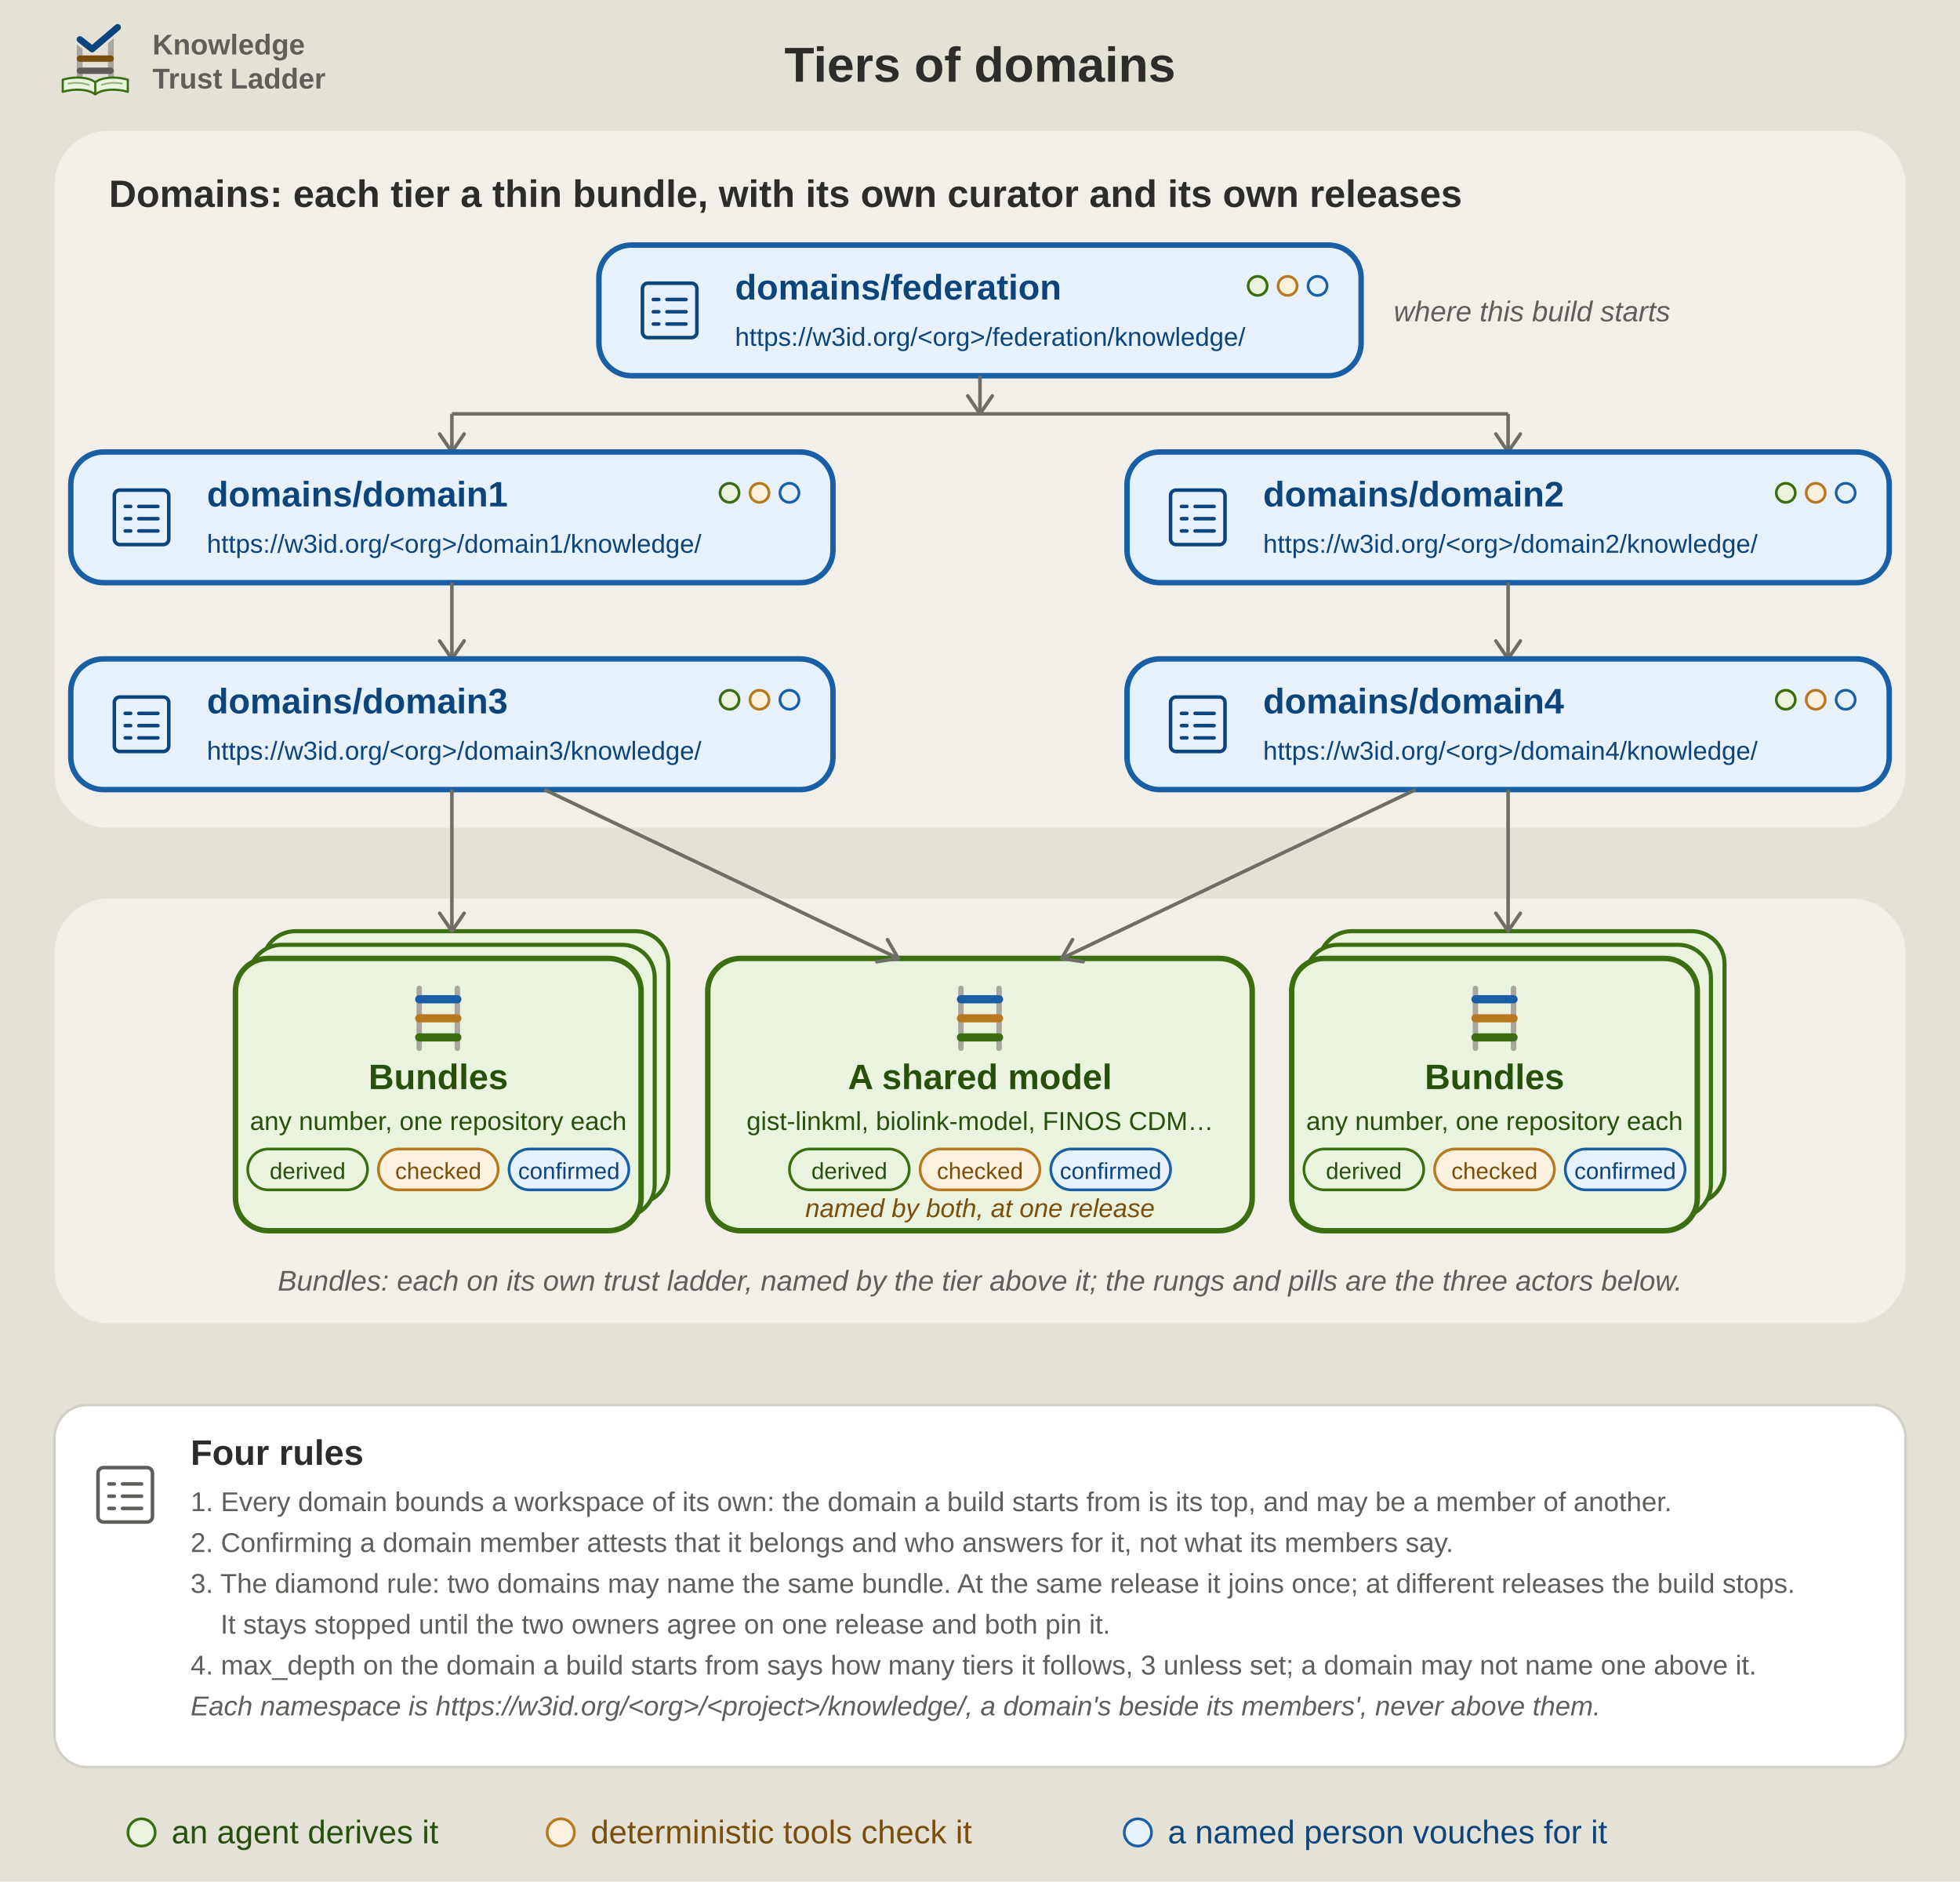
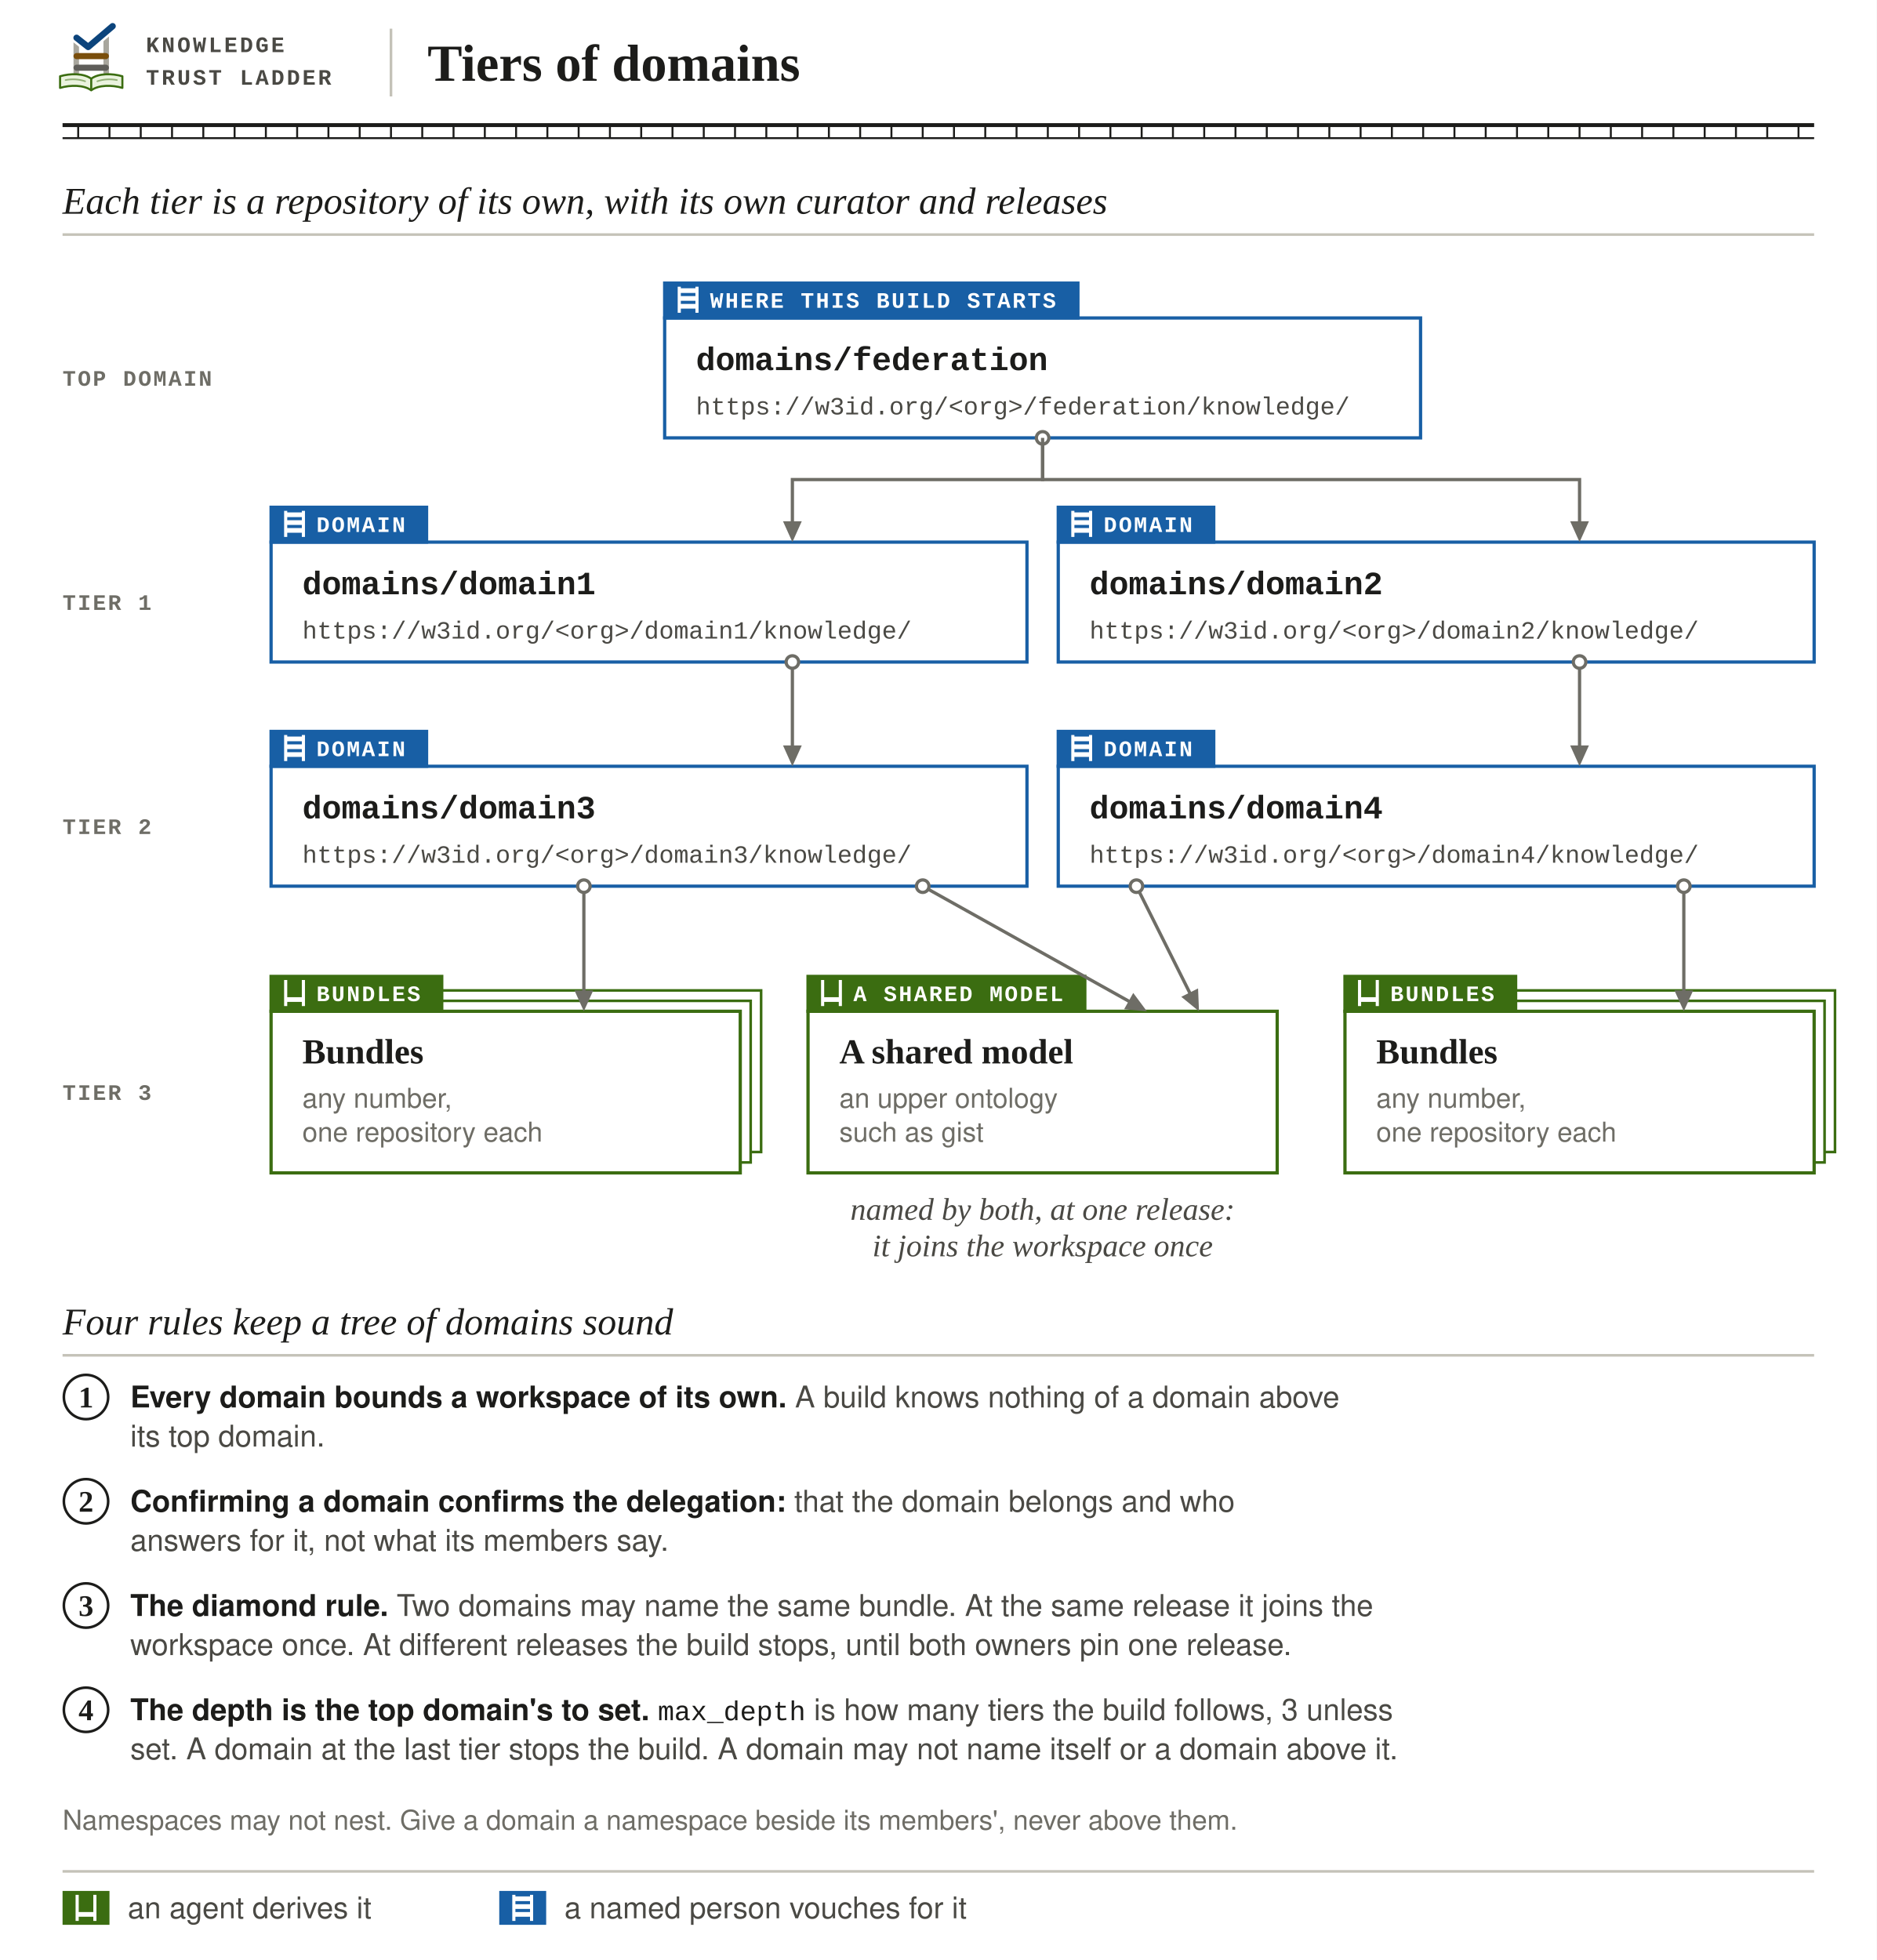
- <svg xmlns="http://www.w3.org/2000/svg" width="720" height="691" viewBox="0 0 720 691" role="img" aria-labelledby="t d">
-   <rect width="720" height="691" fill="#E4E1D7" />
+ <svg xmlns="http://www.w3.org/2000/svg" width="720" height="752" viewBox="0 0 720 752" role="img" aria-labelledby="t d" font-family="'Atkinson Hyperlegible Next', 'Segoe UI', 'Helvetica Neue', Helvetica, Arial, sans-serif">
+   <rect width="720" height="752" fill="#FFFFFF" />
  <g transform="translate(20,7) scale(0.46875)">
    <rect x="17.5" y="12" width="4.5" height="38" rx="2.25" fill="#A8A69D" />
    <rect x="42" y="12" width="4.5" height="38" rx="2.25" fill="#A8A69D" />
    <rect x="17.5" y="38" width="29" height="5" rx="2.5" fill="#5F5E5A" />
    <rect x="17.5" y="28.5" width="29" height="5" rx="2.5" fill="#7A4E0B" />
-     <path d="M20 16 L29.5 23.5 L49.5 6.5" fill="none" stroke="#E4E1D7" stroke-width="9" stroke-linecap="round" stroke-linejoin="round" />
+     <path d="M20 16 L29.5 23.5 L49.5 6.5" fill="none" stroke="#FFFFFF" stroke-width="9" stroke-linecap="round" stroke-linejoin="round" />
    <path d="M20 16 L29.5 23.5 L49.5 6.5" fill="none" stroke="#0C447C" stroke-width="5.2" stroke-linecap="round" stroke-linejoin="round" />
    <path d="M32 49.5 C26 45 15 45 6.5 47.5 v9.5 C15 54.5 26 54.5 32 59 C38 54.5 49 54.5 57.5 57 v-9.5 C49 45 38 45 32 49.5 z" fill="#EAF3DE" stroke="#3B6D11" stroke-width="1.7" stroke-linejoin="round" />
    <line x1="32" y1="49.5" x2="32" y2="59" stroke="#3B6D11" stroke-width="1.7" />
    <path d="M11 50.6 C16 49.6 22 49.8 27 51.6 M37 51.6 C42 49.8 48 49.6 53 50.6" fill="none" stroke="#3B6D11" stroke-opacity=".5" stroke-width="1.3" stroke-linecap="round" />
  </g>
-   <text x="56" y="20" font-family="Arial, sans-serif" font-size="10.5" font-weight="700" fill="#5F5E5A">Knowledge</text>
-   <text x="56" y="32.5" font-family="Arial, sans-serif" font-size="10.5" font-weight="700" fill="#5F5E5A">Trust Ladder</text>
-   <text x="360" y="30" text-anchor="middle" font-family="Arial, sans-serif" font-size="18" font-weight="700" fill="#2C2C2A">Tiers of domains</text>
-   <rect x="20" y="48" width="680" height="256" rx="20" fill="#F1EFE8" />
-   <text x="40" y="76" font-family="Arial, sans-serif" font-size="14" font-weight="700" fill="#2C2C2A">Domains: each tier a thin bundle, with its own curator and its own releases</text>
-   <rect x="220" y="90" width="280" height="48" rx="12" fill="#E6F1FB" stroke="#185FA5" stroke-width="2" />
-   <g transform="translate(246,114)" stroke="#0C447C" stroke-width="1.3" fill="none" stroke-linecap="round" stroke-linejoin="round">
-     <rect x="-10" y="-10" width="20" height="20" rx="2" />
-     <line x1="-6" y1="-4" x2="-4" y2="-4" />
-     <line x1="-1" y1="-4" x2="6" y2="-4" />
-     <line x1="-6" y1="0.5" x2="-4" y2="0.5" />
-     <line x1="-1" y1="0.5" x2="6" y2="0.5" />
-     <line x1="-6" y1="5" x2="-4" y2="5" />
-     <line x1="-1" y1="5" x2="6" y2="5" />
-   </g>
-   <text x="270" y="110" font-family="Arial, sans-serif" font-size="13" font-weight="700" fill="#0C447C">domains/federation</text>
-   <text x="270" y="127" font-family="Arial, sans-serif" font-size="9.5" fill="#0C447C">https://w3id.org/&lt;org&gt;/federation/knowledge/</text>
-   <circle cx="462" cy="105" r="3.5" fill="#EAF3DE" stroke="#3B6D11" stroke-width="1" />
-   <circle cx="473" cy="105" r="3.5" fill="#FBF1DE" stroke="#B7791F" stroke-width="1" />
-   <circle cx="484" cy="105" r="3.5" fill="#E6F1FB" stroke="#185FA5" stroke-width="1" />
-   <text x="512" y="118" font-family="Arial, sans-serif" font-size="10.5" font-style="italic" fill="#5F5E5A">where this build starts</text>
-   <line x1="360" y1="138" x2="360" y2="152" stroke="#6E6D66" stroke-width="1.3" />
-   <path d="M355.5 145.4 L360 152 L364.5 145.4" fill="none" stroke="#6E6D66" stroke-width="1.3" stroke-linecap="round" stroke-linejoin="round" />
-   <line x1="166" y1="152" x2="554" y2="152" stroke="#6E6D66" stroke-width="1.3" />
-   <line x1="166" y1="152" x2="166" y2="166" stroke="#6E6D66" stroke-width="1.3" />
-   <path d="M161.5 159.4 L166 166 L170.5 159.4" fill="none" stroke="#6E6D66" stroke-width="1.3" stroke-linecap="round" stroke-linejoin="round" />
-   <line x1="554" y1="152" x2="554" y2="166" stroke="#6E6D66" stroke-width="1.3" />
-   <path d="M549.5 159.4 L554 166 L558.5 159.4" fill="none" stroke="#6E6D66" stroke-width="1.3" stroke-linecap="round" stroke-linejoin="round" />
-   <rect x="26" y="166" width="280" height="48" rx="12" fill="#E6F1FB" stroke="#185FA5" stroke-width="2" />
-   <g transform="translate(52,190)" stroke="#0C447C" stroke-width="1.3" fill="none" stroke-linecap="round" stroke-linejoin="round">
-     <rect x="-10" y="-10" width="20" height="20" rx="2" />
-     <line x1="-6" y1="-4" x2="-4" y2="-4" />
-     <line x1="-1" y1="-4" x2="6" y2="-4" />
-     <line x1="-6" y1="0.5" x2="-4" y2="0.5" />
-     <line x1="-1" y1="0.5" x2="6" y2="0.5" />
-     <line x1="-6" y1="5" x2="-4" y2="5" />
-     <line x1="-1" y1="5" x2="6" y2="5" />
-   </g>
-   <text x="76" y="186" font-family="Arial, sans-serif" font-size="13" font-weight="700" fill="#0C447C">domains/domain1</text>
-   <text x="76" y="203" font-family="Arial, sans-serif" font-size="9.5" fill="#0C447C">https://w3id.org/&lt;org&gt;/domain1/knowledge/</text>
-   <circle cx="268" cy="181" r="3.5" fill="#EAF3DE" stroke="#3B6D11" stroke-width="1" />
-   <circle cx="279" cy="181" r="3.5" fill="#FBF1DE" stroke="#B7791F" stroke-width="1" />
-   <circle cx="290" cy="181" r="3.5" fill="#E6F1FB" stroke="#185FA5" stroke-width="1" />
-   <rect x="414" y="166" width="280" height="48" rx="12" fill="#E6F1FB" stroke="#185FA5" stroke-width="2" />
-   <g transform="translate(440,190)" stroke="#0C447C" stroke-width="1.3" fill="none" stroke-linecap="round" stroke-linejoin="round">
-     <rect x="-10" y="-10" width="20" height="20" rx="2" />
-     <line x1="-6" y1="-4" x2="-4" y2="-4" />
-     <line x1="-1" y1="-4" x2="6" y2="-4" />
-     <line x1="-6" y1="0.5" x2="-4" y2="0.5" />
-     <line x1="-1" y1="0.5" x2="6" y2="0.5" />
-     <line x1="-6" y1="5" x2="-4" y2="5" />
-     <line x1="-1" y1="5" x2="6" y2="5" />
-   </g>
-   <text x="464" y="186" font-family="Arial, sans-serif" font-size="13" font-weight="700" fill="#0C447C">domains/domain2</text>
-   <text x="464" y="203" font-family="Arial, sans-serif" font-size="9.5" fill="#0C447C">https://w3id.org/&lt;org&gt;/domain2/knowledge/</text>
-   <circle cx="656" cy="181" r="3.5" fill="#EAF3DE" stroke="#3B6D11" stroke-width="1" />
-   <circle cx="667" cy="181" r="3.5" fill="#FBF1DE" stroke="#B7791F" stroke-width="1" />
-   <circle cx="678" cy="181" r="3.5" fill="#E6F1FB" stroke="#185FA5" stroke-width="1" />
-   <line x1="166" y1="214" x2="166" y2="242" stroke="#6E6D66" stroke-width="1.3" />
-   <path d="M161.5 235.4 L166 242 L170.5 235.4" fill="none" stroke="#6E6D66" stroke-width="1.3" stroke-linecap="round" stroke-linejoin="round" />
-   <line x1="554" y1="214" x2="554" y2="242" stroke="#6E6D66" stroke-width="1.3" />
-   <path d="M549.5 235.4 L554 242 L558.5 235.4" fill="none" stroke="#6E6D66" stroke-width="1.3" stroke-linecap="round" stroke-linejoin="round" />
-   <rect x="26" y="242" width="280" height="48" rx="12" fill="#E6F1FB" stroke="#185FA5" stroke-width="2" />
-   <g transform="translate(52,266)" stroke="#0C447C" stroke-width="1.3" fill="none" stroke-linecap="round" stroke-linejoin="round">
-     <rect x="-10" y="-10" width="20" height="20" rx="2" />
-     <line x1="-6" y1="-4" x2="-4" y2="-4" />
-     <line x1="-1" y1="-4" x2="6" y2="-4" />
-     <line x1="-6" y1="0.5" x2="-4" y2="0.5" />
-     <line x1="-1" y1="0.5" x2="6" y2="0.5" />
-     <line x1="-6" y1="5" x2="-4" y2="5" />
-     <line x1="-1" y1="5" x2="6" y2="5" />
-   </g>
-   <text x="76" y="262" font-family="Arial, sans-serif" font-size="13" font-weight="700" fill="#0C447C">domains/domain3</text>
-   <text x="76" y="279" font-family="Arial, sans-serif" font-size="9.5" fill="#0C447C">https://w3id.org/&lt;org&gt;/domain3/knowledge/</text>
-   <circle cx="268" cy="257" r="3.5" fill="#EAF3DE" stroke="#3B6D11" stroke-width="1" />
-   <circle cx="279" cy="257" r="3.5" fill="#FBF1DE" stroke="#B7791F" stroke-width="1" />
-   <circle cx="290" cy="257" r="3.5" fill="#E6F1FB" stroke="#185FA5" stroke-width="1" />
-   <rect x="414" y="242" width="280" height="48" rx="12" fill="#E6F1FB" stroke="#185FA5" stroke-width="2" />
-   <g transform="translate(440,266)" stroke="#0C447C" stroke-width="1.3" fill="none" stroke-linecap="round" stroke-linejoin="round">
-     <rect x="-10" y="-10" width="20" height="20" rx="2" />
-     <line x1="-6" y1="-4" x2="-4" y2="-4" />
-     <line x1="-1" y1="-4" x2="6" y2="-4" />
-     <line x1="-6" y1="0.5" x2="-4" y2="0.5" />
-     <line x1="-1" y1="0.5" x2="6" y2="0.5" />
-     <line x1="-6" y1="5" x2="-4" y2="5" />
-     <line x1="-1" y1="5" x2="6" y2="5" />
-   </g>
-   <text x="464" y="262" font-family="Arial, sans-serif" font-size="13" font-weight="700" fill="#0C447C">domains/domain4</text>
-   <text x="464" y="279" font-family="Arial, sans-serif" font-size="9.5" fill="#0C447C">https://w3id.org/&lt;org&gt;/domain4/knowledge/</text>
-   <circle cx="656" cy="257" r="3.5" fill="#EAF3DE" stroke="#3B6D11" stroke-width="1" />
-   <circle cx="667" cy="257" r="3.5" fill="#FBF1DE" stroke="#B7791F" stroke-width="1" />
-   <circle cx="678" cy="257" r="3.5" fill="#E6F1FB" stroke="#185FA5" stroke-width="1" />
-   <rect x="20" y="330" width="680" height="156" rx="20" fill="#F1EFE8" />
-   <rect x="96.5" y="342" width="149" height="100" rx="12" fill="#EAF3DE" stroke="#3B6D11" stroke-width="1.5" />
-   <rect x="91.5" y="347" width="149" height="100" rx="12" fill="#EAF3DE" stroke="#3B6D11" stroke-width="1.5" />
-   <rect x="86.5" y="352" width="149" height="100" rx="12" fill="#EAF3DE" stroke="#3B6D11" stroke-width="2" />
-   <g transform="translate(161.0,374)" stroke-linecap="round">
-     <line x1="-7" y1="-11" x2="-7" y2="11" stroke="#A8A69D" stroke-width="2" />
-     <line x1="7" y1="-11" x2="7" y2="11" stroke="#A8A69D" stroke-width="2" />
-     <line x1="-7" y1="7" x2="7" y2="7" stroke="#3B6D11" stroke-width="3" />
-     <line x1="-7" y1="0" x2="7" y2="0" stroke="#B7791F" stroke-width="3" />
-     <line x1="-7" y1="-7" x2="7" y2="-7" stroke="#185FA5" stroke-width="3" />
-   </g>
-   <text x="161.0" y="400" text-anchor="middle" font-family="Arial, sans-serif" font-size="13" font-weight="700" fill="#27500A">Bundles</text>
-   <text x="161.0" y="415" text-anchor="middle" font-family="Arial, sans-serif" font-size="9.5" fill="#27500A">any number, one repository each</text>
-   <rect x="91.0" y="422" width="44" height="15" rx="7.5" fill="#EAF3DE" stroke="#3B6D11" stroke-width="1" />
-   <text x="113.0" y="433" text-anchor="middle" font-family="Arial, sans-serif" font-size="8.5" fill="#27500A">derived</text>
-   <rect x="139.0" y="422" width="44" height="15" rx="7.5" fill="#FBF1DE" stroke="#B7791F" stroke-width="1" />
-   <text x="161.0" y="433" text-anchor="middle" font-family="Arial, sans-serif" font-size="8.5" fill="#7A4E0B">checked</text>
-   <rect x="187.0" y="422" width="44" height="15" rx="7.5" fill="#E6F1FB" stroke="#185FA5" stroke-width="1" />
-   <text x="209.0" y="433" text-anchor="middle" font-family="Arial, sans-serif" font-size="8.5" fill="#0C447C">confirmed</text>
-   <rect x="260" y="352" width="200" height="100" rx="12" fill="#EAF3DE" stroke="#3B6D11" stroke-width="2" />
-   <g transform="translate(360.0,374)" stroke-linecap="round">
-     <line x1="-7" y1="-11" x2="-7" y2="11" stroke="#A8A69D" stroke-width="2" />
-     <line x1="7" y1="-11" x2="7" y2="11" stroke="#A8A69D" stroke-width="2" />
-     <line x1="-7" y1="7" x2="7" y2="7" stroke="#3B6D11" stroke-width="3" />
-     <line x1="-7" y1="0" x2="7" y2="0" stroke="#B7791F" stroke-width="3" />
-     <line x1="-7" y1="-7" x2="7" y2="-7" stroke="#185FA5" stroke-width="3" />
-   </g>
-   <text x="360.0" y="400" text-anchor="middle" font-family="Arial, sans-serif" font-size="13" font-weight="700" fill="#27500A">A shared model</text>
-   <text x="360.0" y="415" text-anchor="middle" font-family="Arial, sans-serif" font-size="9.5" fill="#27500A">gist-linkml, biolink-model, FINOS CDM…</text>
-   <rect x="290.0" y="422" width="44" height="15" rx="7.5" fill="#EAF3DE" stroke="#3B6D11" stroke-width="1" />
-   <text x="312.0" y="433" text-anchor="middle" font-family="Arial, sans-serif" font-size="8.5" fill="#27500A">derived</text>
-   <rect x="338.0" y="422" width="44" height="15" rx="7.5" fill="#FBF1DE" stroke="#B7791F" stroke-width="1" />
-   <text x="360.0" y="433" text-anchor="middle" font-family="Arial, sans-serif" font-size="8.5" fill="#7A4E0B">checked</text>
-   <rect x="386.0" y="422" width="44" height="15" rx="7.5" fill="#E6F1FB" stroke="#185FA5" stroke-width="1" />
-   <text x="408.0" y="433" text-anchor="middle" font-family="Arial, sans-serif" font-size="8.5" fill="#0C447C">confirmed</text>
-   <text x="360.0" y="447" text-anchor="middle" font-family="Arial, sans-serif" font-size="9.5" font-style="italic" fill="#7A4E0B">named by both, at one release</text>
-   <rect x="484.5" y="342" width="149" height="100" rx="12" fill="#EAF3DE" stroke="#3B6D11" stroke-width="1.5" />
-   <rect x="479.5" y="347" width="149" height="100" rx="12" fill="#EAF3DE" stroke="#3B6D11" stroke-width="1.5" />
-   <rect x="474.5" y="352" width="149" height="100" rx="12" fill="#EAF3DE" stroke="#3B6D11" stroke-width="2" />
-   <g transform="translate(549.0,374)" stroke-linecap="round">
-     <line x1="-7" y1="-11" x2="-7" y2="11" stroke="#A8A69D" stroke-width="2" />
-     <line x1="7" y1="-11" x2="7" y2="11" stroke="#A8A69D" stroke-width="2" />
-     <line x1="-7" y1="7" x2="7" y2="7" stroke="#3B6D11" stroke-width="3" />
-     <line x1="-7" y1="0" x2="7" y2="0" stroke="#B7791F" stroke-width="3" />
-     <line x1="-7" y1="-7" x2="7" y2="-7" stroke="#185FA5" stroke-width="3" />
-   </g>
-   <text x="549.0" y="400" text-anchor="middle" font-family="Arial, sans-serif" font-size="13" font-weight="700" fill="#27500A">Bundles</text>
-   <text x="549.0" y="415" text-anchor="middle" font-family="Arial, sans-serif" font-size="9.5" fill="#27500A">any number, one repository each</text>
-   <rect x="479.0" y="422" width="44" height="15" rx="7.5" fill="#EAF3DE" stroke="#3B6D11" stroke-width="1" />
-   <text x="501.0" y="433" text-anchor="middle" font-family="Arial, sans-serif" font-size="8.5" fill="#27500A">derived</text>
-   <rect x="527.0" y="422" width="44" height="15" rx="7.5" fill="#FBF1DE" stroke="#B7791F" stroke-width="1" />
-   <text x="549.0" y="433" text-anchor="middle" font-family="Arial, sans-serif" font-size="8.5" fill="#7A4E0B">checked</text>
-   <rect x="575.0" y="422" width="44" height="15" rx="7.5" fill="#E6F1FB" stroke="#185FA5" stroke-width="1" />
-   <text x="597.0" y="433" text-anchor="middle" font-family="Arial, sans-serif" font-size="8.5" fill="#0C447C">confirmed</text>
-   <text x="360" y="474" text-anchor="middle" font-family="Arial, sans-serif" font-size="10.5" font-style="italic" fill="#5F5E5A">Bundles: each on its own trust ladder, named by the tier above it; the rungs and pills are the three actors below.</text>
-   <line x1="166" y1="290" x2="166" y2="342" stroke="#6E6D66" stroke-width="1.3" />
-   <path d="M161.5 335.4 L166 342 L170.5 335.4" fill="none" stroke="#6E6D66" stroke-width="1.3" stroke-linecap="round" stroke-linejoin="round" />
-   <line x1="554" y1="290" x2="554" y2="342" stroke="#6E6D66" stroke-width="1.3" />
-   <path d="M549.5 335.4 L554 342 L558.5 335.4" fill="none" stroke="#6E6D66" stroke-width="1.3" stroke-linecap="round" stroke-linejoin="round" />
-   <line x1="200" y1="290" x2="330" y2="352" stroke="#6E6D66" stroke-width="1.3" />
-   <path d="M326.0 345.1 L330 352 L322.1 353.2" fill="none" stroke="#6E6D66" stroke-width="1.3" stroke-linecap="round" stroke-linejoin="round" />
-   <line x1="520" y1="290" x2="390" y2="352" stroke="#6E6D66" stroke-width="1.3" />
-   <path d="M397.9 353.2 L390 352 L394.0 345.1" fill="none" stroke="#6E6D66" stroke-width="1.3" stroke-linecap="round" stroke-linejoin="round" />
-   <rect x="20" y="516" width="680" height="133" rx="12" fill="#ffffff" stroke="#D3D1C7" stroke-width="1" />
-   <g transform="translate(46,549)" stroke="#5F5E5A" stroke-width="1.3" fill="none" stroke-linecap="round" stroke-linejoin="round">
-     <rect x="-10" y="-10" width="20" height="20" rx="2" />
-     <line x1="-6" y1="-4" x2="-4" y2="-4" />
-     <line x1="-1" y1="-4" x2="6" y2="-4" />
-     <line x1="-6" y1="0.5" x2="-4" y2="0.5" />
-     <line x1="-1" y1="0.5" x2="6" y2="0.5" />
-     <line x1="-6" y1="5" x2="-4" y2="5" />
-     <line x1="-1" y1="5" x2="6" y2="5" />
-   </g>
-   <text x="70" y="538" font-family="Arial, sans-serif" font-size="13" font-weight="700" fill="#2C2C2A">Four rules</text>
-   <text x="70" y="555" font-family="Arial, sans-serif" font-size="10" fill="#5F5E5A">1. Every domain bounds a workspace of its own: the domain a build starts from is its top, and may be a member of another.</text>
-   <text x="70" y="570" font-family="Arial, sans-serif" font-size="10" fill="#5F5E5A">2. Confirming a domain member attests that it belongs and who answers for it, not what its members say.</text>
-   <text x="70" y="585" font-family="Arial, sans-serif" font-size="10" fill="#5F5E5A">3. The diamond rule: two domains may name the same bundle. At the same release it joins once; at different releases the build stops.</text>
-   <text x="81" y="600" font-family="Arial, sans-serif" font-size="10" fill="#5F5E5A">It stays stopped until the two owners agree on one release and both pin it.</text>
-   <text x="70" y="615" font-family="Arial, sans-serif" font-size="10" fill="#5F5E5A">4. max_depth on the domain a build starts from says how many tiers it follows, 3 unless set; a domain may not name one above it.</text>
-   <text x="70" y="630" font-family="Arial, sans-serif" font-size="10" font-style="italic" fill="#5F5E5A">Each namespace is https://w3id.org/&lt;org&gt;/&lt;project&gt;/knowledge/, a domain's beside its members', never above them.</text>
-   <circle cx="52" cy="673" r="5" fill="#EAF3DE" stroke="#3B6D11" stroke-width="1" />
-   <text x="63" y="677" font-family="Arial, sans-serif" font-size="12" fill="#27500A">an agent derives it</text>
-   <circle cx="206" cy="673" r="5" fill="#FBF1DE" stroke="#B7791F" stroke-width="1" />
-   <text x="217" y="677" font-family="Arial, sans-serif" font-size="12" fill="#7A4E0B">deterministic tools check it</text>
-   <circle cx="418" cy="673" r="5" fill="#E6F1FB" stroke="#185FA5" stroke-width="1" />
-   <text x="429" y="677" font-family="Arial, sans-serif" font-size="12" fill="#0C447C">a named person vouches for it</text>
+   <text x="56" y="20" font-family="ui-monospace, 'SF Mono', Menlo, Consolas, 'Liberation Mono', monospace" font-size="8.5" font-weight="700" letter-spacing="0.9" fill="#4A4944">KNOWLEDGE</text>
+   <text x="56" y="32.5" font-family="ui-monospace, 'SF Mono', Menlo, Consolas, 'Liberation Mono', monospace" font-size="8.5" font-weight="700" letter-spacing="0.9" fill="#4A4944">TRUST LADDER</text>
+   <line x1="150" y1="11" x2="150" y2="37" stroke="#C4C2B8" stroke-width="1" />
+   <text x="164" y="31" font-family="'Source Serif 4', Georgia, 'Times New Roman', serif" font-size="20" font-weight="700" fill="#1C1C1A">Tiers of domains</text>
+   <line x1="24" y1="48" x2="696" y2="48" stroke="#1C1C1A" stroke-width="1.5" />
+   <line x1="24" y1="53" x2="696" y2="53" stroke="#1C1C1A" stroke-width="0.75" />
+   <path d="M30 48 v5 M42 48 v5 M54 48 v5 M66 48 v5 M78 48 v5 M90 48 v5 M102 48 v5 M114 48 v5 M126 48 v5 M138 48 v5 M150 48 v5 M162 48 v5 M174 48 v5 M186 48 v5 M198 48 v5 M210 48 v5 M222 48 v5 M234 48 v5 M246 48 v5 M258 48 v5 M270 48 v5 M282 48 v5 M294 48 v5 M306 48 v5 M318 48 v5 M330 48 v5 M342 48 v5 M354 48 v5 M366 48 v5 M378 48 v5 M390 48 v5 M402 48 v5 M414 48 v5 M426 48 v5 M438 48 v5 M450 48 v5 M462 48 v5 M474 48 v5 M486 48 v5 M498 48 v5 M510 48 v5 M522 48 v5 M534 48 v5 M546 48 v5 M558 48 v5 M570 48 v5 M582 48 v5 M594 48 v5 M606 48 v5 M618 48 v5 M630 48 v5 M642 48 v5 M654 48 v5 M666 48 v5 M678 48 v5 M690 48 v5" stroke="#1C1C1A" stroke-width="0.75" fill="none" />
+   <text x="24" y="82" font-family="'Source Serif 4', Georgia, 'Times New Roman', serif" font-size="14.5" font-style="italic" fill="#1C1C1A">Each tier is a repository of its own, with its own curator and releases</text>
+   <line x1="24" y1="90" x2="696" y2="90" stroke="#C4C2B8" stroke-width="1" />
+   <text x="24" y="148" font-family="ui-monospace, 'SF Mono', Menlo, Consolas, 'Liberation Mono', monospace" font-size="8.5" font-weight="700" letter-spacing="0.7" fill="#6E6D66">TOP DOMAIN</text>
+   <text x="24" y="234" font-family="ui-monospace, 'SF Mono', Menlo, Consolas, 'Liberation Mono', monospace" font-size="8.5" font-weight="700" letter-spacing="0.7" fill="#6E6D66">TIER 1</text>
+   <text x="24" y="320" font-family="ui-monospace, 'SF Mono', Menlo, Consolas, 'Liberation Mono', monospace" font-size="8.5" font-weight="700" letter-spacing="0.7" fill="#6E6D66">TIER 2</text>
+   <text x="24" y="422" font-family="ui-monospace, 'SF Mono', Menlo, Consolas, 'Liberation Mono', monospace" font-size="8.5" font-weight="700" letter-spacing="0.7" fill="#6E6D66">TIER 3</text>
+   <rect x="255" y="122" width="290" height="46" fill="#FFFFFF" stroke="#185FA5" stroke-width="1.25" />
+   <rect x="254.38" y="108" width="159.79" height="14.6" fill="#185FA5" />
+   <path d="M260.6 110 v10 M267.4 110 v10" stroke="#FFFFFF" stroke-width="1.2" fill="none" />
+   <rect x="260.6" y="116.6" width="6.8" height="1.8" fill="#FFFFFF" />
+   <rect x="260.6" y="113.6" width="6.8" height="1.8" fill="#FFFFFF" />
+   <rect x="260.6" y="110.6" width="6.8" height="1.8" fill="#FFFFFF" />
+   <text x="272.4" y="118.1" font-family="ui-monospace, 'SF Mono', Menlo, Consolas, 'Liberation Mono', monospace" font-size="8.5" font-weight="700" letter-spacing="0.7" fill="#FFFFFF">WHERE THIS BUILD STARTS</text>
+   <text x="267" y="142" font-family="'Source Serif 4', Georgia, 'Times New Roman', serif" font-size="15" font-weight="700" fill="#1C1C1A">
+     <tspan font-family="ui-monospace, 'SF Mono', Menlo, Consolas, 'Liberation Mono', monospace" font-size="12.5" font-weight="700" font-style="normal" fill="#1C1C1A">domains/federation</tspan>
+   </text>
+   <text x="267" y="159" font-family="ui-monospace, 'SF Mono', Menlo, Consolas, 'Liberation Mono', monospace" font-size="9.5" fill="#4A4944">https://w3id.org/&lt;org&gt;/federation/knowledge/</text>
+   <rect x="104" y="208" width="290" height="46" fill="#FFFFFF" stroke="#185FA5" stroke-width="1.25" />
+   <rect x="103.38" y="194" width="60.9" height="14.6" fill="#185FA5" />
+   <path d="M109.6 196 v10 M116.4 196 v10" stroke="#FFFFFF" stroke-width="1.2" fill="none" />
+   <rect x="109.6" y="202.6" width="6.8" height="1.8" fill="#FFFFFF" />
+   <rect x="109.6" y="199.6" width="6.8" height="1.8" fill="#FFFFFF" />
+   <rect x="109.6" y="196.6" width="6.8" height="1.8" fill="#FFFFFF" />
+   <text x="121.4" y="204.1" font-family="ui-monospace, 'SF Mono', Menlo, Consolas, 'Liberation Mono', monospace" font-size="8.5" font-weight="700" letter-spacing="0.7" fill="#FFFFFF">DOMAIN</text>
+   <text x="116" y="228" font-family="'Source Serif 4', Georgia, 'Times New Roman', serif" font-size="15" font-weight="700" fill="#1C1C1A">
+     <tspan font-family="ui-monospace, 'SF Mono', Menlo, Consolas, 'Liberation Mono', monospace" font-size="12.5" font-weight="700" font-style="normal" fill="#1C1C1A">domains/domain1</tspan>
+   </text>
+   <text x="116" y="245" font-family="ui-monospace, 'SF Mono', Menlo, Consolas, 'Liberation Mono', monospace" font-size="9.5" fill="#4A4944">https://w3id.org/&lt;org&gt;/domain1/knowledge/</text>
+   <rect x="406" y="208" width="290" height="46" fill="#FFFFFF" stroke="#185FA5" stroke-width="1.25" />
+   <rect x="405.38" y="194" width="60.9" height="14.6" fill="#185FA5" />
+   <path d="M411.6 196 v10 M418.4 196 v10" stroke="#FFFFFF" stroke-width="1.2" fill="none" />
+   <rect x="411.6" y="202.6" width="6.8" height="1.8" fill="#FFFFFF" />
+   <rect x="411.6" y="199.6" width="6.8" height="1.8" fill="#FFFFFF" />
+   <rect x="411.6" y="196.6" width="6.8" height="1.8" fill="#FFFFFF" />
+   <text x="423.4" y="204.1" font-family="ui-monospace, 'SF Mono', Menlo, Consolas, 'Liberation Mono', monospace" font-size="8.5" font-weight="700" letter-spacing="0.7" fill="#FFFFFF">DOMAIN</text>
+   <text x="418" y="228" font-family="'Source Serif 4', Georgia, 'Times New Roman', serif" font-size="15" font-weight="700" fill="#1C1C1A">
+     <tspan font-family="ui-monospace, 'SF Mono', Menlo, Consolas, 'Liberation Mono', monospace" font-size="12.5" font-weight="700" font-style="normal" fill="#1C1C1A">domains/domain2</tspan>
+   </text>
+   <text x="418" y="245" font-family="ui-monospace, 'SF Mono', Menlo, Consolas, 'Liberation Mono', monospace" font-size="9.5" fill="#4A4944">https://w3id.org/&lt;org&gt;/domain2/knowledge/</text>
+   <rect x="104" y="294" width="290" height="46" fill="#FFFFFF" stroke="#185FA5" stroke-width="1.25" />
+   <rect x="103.38" y="280" width="60.9" height="14.6" fill="#185FA5" />
+   <path d="M109.6 282 v10 M116.4 282 v10" stroke="#FFFFFF" stroke-width="1.2" fill="none" />
+   <rect x="109.6" y="288.6" width="6.8" height="1.8" fill="#FFFFFF" />
+   <rect x="109.6" y="285.6" width="6.8" height="1.8" fill="#FFFFFF" />
+   <rect x="109.6" y="282.6" width="6.8" height="1.8" fill="#FFFFFF" />
+   <text x="121.4" y="290.1" font-family="ui-monospace, 'SF Mono', Menlo, Consolas, 'Liberation Mono', monospace" font-size="8.5" font-weight="700" letter-spacing="0.7" fill="#FFFFFF">DOMAIN</text>
+   <text x="116" y="314" font-family="'Source Serif 4', Georgia, 'Times New Roman', serif" font-size="15" font-weight="700" fill="#1C1C1A">
+     <tspan font-family="ui-monospace, 'SF Mono', Menlo, Consolas, 'Liberation Mono', monospace" font-size="12.5" font-weight="700" font-style="normal" fill="#1C1C1A">domains/domain3</tspan>
+   </text>
+   <text x="116" y="331" font-family="ui-monospace, 'SF Mono', Menlo, Consolas, 'Liberation Mono', monospace" font-size="9.5" fill="#4A4944">https://w3id.org/&lt;org&gt;/domain3/knowledge/</text>
+   <rect x="406" y="294" width="290" height="46" fill="#FFFFFF" stroke="#185FA5" stroke-width="1.25" />
+   <rect x="405.38" y="280" width="60.9" height="14.6" fill="#185FA5" />
+   <path d="M411.6 282 v10 M418.4 282 v10" stroke="#FFFFFF" stroke-width="1.2" fill="none" />
+   <rect x="411.6" y="288.6" width="6.8" height="1.8" fill="#FFFFFF" />
+   <rect x="411.6" y="285.6" width="6.8" height="1.8" fill="#FFFFFF" />
+   <rect x="411.6" y="282.6" width="6.8" height="1.8" fill="#FFFFFF" />
+   <text x="423.4" y="290.1" font-family="ui-monospace, 'SF Mono', Menlo, Consolas, 'Liberation Mono', monospace" font-size="8.5" font-weight="700" letter-spacing="0.7" fill="#FFFFFF">DOMAIN</text>
+   <text x="418" y="314" font-family="'Source Serif 4', Georgia, 'Times New Roman', serif" font-size="15" font-weight="700" fill="#1C1C1A">
+     <tspan font-family="ui-monospace, 'SF Mono', Menlo, Consolas, 'Liberation Mono', monospace" font-size="12.5" font-weight="700" font-style="normal" fill="#1C1C1A">domains/domain4</tspan>
+   </text>
+   <text x="418" y="331" font-family="ui-monospace, 'SF Mono', Menlo, Consolas, 'Liberation Mono', monospace" font-size="9.5" fill="#4A4944">https://w3id.org/&lt;org&gt;/domain4/knowledge/</text>
+   <path d="M400 168 L400 184 L304 184 L304 203" fill="none" stroke="#6E6D66" stroke-width="1.25" />
+   <path d="M304 208 L300.4 200 L307.6 200 Z" fill="#6E6D66" />
+   <circle cx="400" cy="168" r="2.4" fill="#FFFFFF" stroke="#6E6D66" stroke-width="1.25" />
+   <path d="M400 168 L400 184 L606 184 L606 203" fill="none" stroke="#6E6D66" stroke-width="1.25" />
+   <path d="M606 208 L602.4 200 L609.6 200 Z" fill="#6E6D66" />
+   <path d="M304 254 L304 289" fill="none" stroke="#6E6D66" stroke-width="1.25" />
+   <path d="M304 294 L300.4 286 L307.6 286 Z" fill="#6E6D66" />
+   <circle cx="304" cy="254" r="2.4" fill="#FFFFFF" stroke="#6E6D66" stroke-width="1.25" />
+   <path d="M606 254 L606 289" fill="none" stroke="#6E6D66" stroke-width="1.25" />
+   <path d="M606 294 L602.4 286 L609.6 286 Z" fill="#6E6D66" />
+   <circle cx="606" cy="254" r="2.4" fill="#FFFFFF" stroke="#6E6D66" stroke-width="1.25" />
+   <rect x="112" y="380" width="180" height="62" fill="#FFFFFF" stroke="#3B6D11" stroke-width="1" />
+   <rect x="108" y="384" width="180" height="62" fill="#FFFFFF" stroke="#3B6D11" stroke-width="1" />
+   <rect x="104" y="388" width="180" height="62" fill="#FFFFFF" stroke="#3B6D11" stroke-width="1.25" />
+   <rect x="103.38" y="374" width="66.72" height="14.6" fill="#3B6D11" />
+   <path d="M109.6 376 v10 M116.4 376 v10" stroke="#FFFFFF" stroke-width="1.2" fill="none" />
+   <rect x="109.6" y="382.6" width="6.8" height="1.8" fill="#FFFFFF" />
+   <text x="121.4" y="384.1" font-family="ui-monospace, 'SF Mono', Menlo, Consolas, 'Liberation Mono', monospace" font-size="8.5" font-weight="700" letter-spacing="0.7" fill="#FFFFFF">BUNDLES</text>
+   <text x="116" y="408" font-family="'Source Serif 4', Georgia, 'Times New Roman', serif" font-size="13.5" font-weight="700" fill="#1C1C1A">Bundles</text>
+   <text x="116" y="425" font-size="10.5" fill="#6E6D66">any number,</text>
+   <text x="116" y="438" font-size="10.5" fill="#6E6D66">one repository each</text>
+   <rect x="310" y="388" width="180" height="62" fill="#FFFFFF" stroke="#3B6D11" stroke-width="1.25" />
+   <rect x="309.38" y="374" width="107.44" height="14.6" fill="#3B6D11" />
+   <path d="M315.6 376 v10 M322.4 376 v10" stroke="#FFFFFF" stroke-width="1.2" fill="none" />
+   <rect x="315.6" y="382.6" width="6.8" height="1.8" fill="#FFFFFF" />
+   <text x="327.4" y="384.1" font-family="ui-monospace, 'SF Mono', Menlo, Consolas, 'Liberation Mono', monospace" font-size="8.5" font-weight="700" letter-spacing="0.7" fill="#FFFFFF">A SHARED MODEL</text>
+   <text x="322" y="408" font-family="'Source Serif 4', Georgia, 'Times New Roman', serif" font-size="13.5" font-weight="700" fill="#1C1C1A">A shared model</text>
+   <text x="322" y="425" font-size="10.5" fill="#6E6D66">an upper ontology</text>
+   <text x="322" y="438" font-size="10.5" fill="#6E6D66">such as gist</text>
+   <rect x="524" y="380" width="180" height="62" fill="#FFFFFF" stroke="#3B6D11" stroke-width="1" />
+   <rect x="520" y="384" width="180" height="62" fill="#FFFFFF" stroke="#3B6D11" stroke-width="1" />
+   <rect x="516" y="388" width="180" height="62" fill="#FFFFFF" stroke="#3B6D11" stroke-width="1.25" />
+   <rect x="515.38" y="374" width="66.72" height="14.6" fill="#3B6D11" />
+   <path d="M521.6 376 v10 M528.4 376 v10" stroke="#FFFFFF" stroke-width="1.2" fill="none" />
+   <rect x="521.6" y="382.6" width="6.8" height="1.8" fill="#FFFFFF" />
+   <text x="533.4" y="384.1" font-family="ui-monospace, 'SF Mono', Menlo, Consolas, 'Liberation Mono', monospace" font-size="8.5" font-weight="700" letter-spacing="0.7" fill="#FFFFFF">BUNDLES</text>
+   <text x="528" y="408" font-family="'Source Serif 4', Georgia, 'Times New Roman', serif" font-size="13.5" font-weight="700" fill="#1C1C1A">Bundles</text>
+   <text x="528" y="425" font-size="10.5" fill="#6E6D66">any number,</text>
+   <text x="528" y="438" font-size="10.5" fill="#6E6D66">one repository each</text>
+   <path d="M224 340 L224 383" fill="none" stroke="#6E6D66" stroke-width="1.25" />
+   <path d="M224 388 L220.4 380 L227.6 380 Z" fill="#6E6D66" />
+   <circle cx="224" cy="340" r="2.4" fill="#FFFFFF" stroke="#6E6D66" stroke-width="1.25" />
+   <path d="M646 340 L646 383" fill="none" stroke="#6E6D66" stroke-width="1.25" />
+   <path d="M646 388 L642.4 380 L649.6 380 Z" fill="#6E6D66" />
+   <circle cx="646" cy="340" r="2.4" fill="#FFFFFF" stroke="#6E6D66" stroke-width="1.25" />
+   <path d="M354 340 L435.63 385.56" fill="none" stroke="#6E6D66" stroke-width="1.25" />
+   <path d="M440 388 L431.26 387.24 L434.77 380.96 Z" fill="#6E6D66" />
+   <circle cx="354" cy="340" r="2.4" fill="#FFFFFF" stroke="#6E6D66" stroke-width="1.25" />
+   <path d="M436 340 L457.76 383.53" fill="none" stroke="#6E6D66" stroke-width="1.25" />
+   <path d="M460 388 L453.2 382.45 L459.64 379.23 Z" fill="#6E6D66" />
+   <circle cx="436" cy="340" r="2.4" fill="#FFFFFF" stroke="#6E6D66" stroke-width="1.25" />
+   <text x="400" y="468" text-anchor="middle" font-family="'Source Serif 4', Georgia, 'Times New Roman', serif" font-size="12" font-style="italic" fill="#4A4944">named by both, at one release:</text>
+   <text x="400" y="482" text-anchor="middle" font-family="'Source Serif 4', Georgia, 'Times New Roman', serif" font-size="12" font-style="italic" fill="#4A4944">it joins the workspace once</text>
+   <text x="24" y="512" font-family="'Source Serif 4', Georgia, 'Times New Roman', serif" font-size="14.5" font-style="italic" fill="#1C1C1A">Four rules keep a tree of domains sound</text>
+   <line x1="24" y1="520" x2="696" y2="520" stroke="#C4C2B8" stroke-width="1" />
+   <circle cx="33" cy="536" r="8.5" fill="#FFFFFF" stroke="#1C1C1A" stroke-width="1" />
+   <text x="33" y="540" text-anchor="middle" font-family="'Source Serif 4', Georgia, 'Times New Roman', serif" font-size="11.5" font-weight="700" fill="#1C1C1A">1</text>
+   <text x="50" y="540" font-size="11.5" fill="#4A4944">
+     <tspan font-weight="700" fill="#1C1C1A">Every domain bounds a workspace of its own.</tspan> A build knows nothing of a domain above</text>
+   <text x="50" y="555" font-size="11.5" fill="#4A4944">its top domain.</text>
+   <circle cx="33" cy="576" r="8.5" fill="#FFFFFF" stroke="#1C1C1A" stroke-width="1" />
+   <text x="33" y="580" text-anchor="middle" font-family="'Source Serif 4', Georgia, 'Times New Roman', serif" font-size="11.5" font-weight="700" fill="#1C1C1A">2</text>
+   <text x="50" y="580" font-size="11.5" fill="#4A4944">
+     <tspan font-weight="700" fill="#1C1C1A">Confirming a domain confirms the delegation:</tspan> that the domain belongs and who</text>
+   <text x="50" y="595" font-size="11.5" fill="#4A4944">answers for it, not what its members say.</text>
+   <circle cx="33" cy="616" r="8.5" fill="#FFFFFF" stroke="#1C1C1A" stroke-width="1" />
+   <text x="33" y="620" text-anchor="middle" font-family="'Source Serif 4', Georgia, 'Times New Roman', serif" font-size="11.5" font-weight="700" fill="#1C1C1A">3</text>
+   <text x="50" y="620" font-size="11.5" fill="#4A4944">
+     <tspan font-weight="700" fill="#1C1C1A">The diamond rule.</tspan> Two domains may name the same bundle. At the same release it joins the</text>
+   <text x="50" y="635" font-size="11.5" fill="#4A4944">workspace once. At different releases the build stops, until both owners pin one release.</text>
+   <circle cx="33" cy="656" r="8.5" fill="#FFFFFF" stroke="#1C1C1A" stroke-width="1" />
+   <text x="33" y="660" text-anchor="middle" font-family="'Source Serif 4', Georgia, 'Times New Roman', serif" font-size="11.5" font-weight="700" fill="#1C1C1A">4</text>
+   <text x="50" y="660" font-size="11.5" fill="#4A4944">
+     <tspan font-weight="700" fill="#1C1C1A">The depth is the top domain's to set.</tspan>
+     <tspan font-family="ui-monospace, 'SF Mono', Menlo, Consolas, 'Liberation Mono', monospace" font-size="10.5" font-weight="400" font-style="normal" fill="#1C1C1A">max_depth</tspan> is how many tiers the build follows, 3 unless</text>
+   <text x="50" y="675" font-size="11.5" fill="#4A4944">set. A domain at the last tier stops the build. A domain may not name itself or a domain above it.</text>
+   <text x="24" y="702" font-size="10.5" fill="#6E6D66">Namespaces may not nest. Give a domain a namespace beside its members', never above them.</text>
+   <line x1="24" y1="718" x2="696" y2="718" stroke="#C4C2B8" stroke-width="1" />
+   <rect x="24" y="725.5" width="18" height="13" fill="#3B6D11" />
+   <path d="M29.6 727 v10 M36.4 727 v10" stroke="#FFFFFF" stroke-width="1.2" fill="none" />
+   <rect x="29.6" y="733.6" width="6.8" height="1.8" fill="#FFFFFF" />
+   <text x="49" y="736" font-size="11.5" fill="#4A4944">an agent derives it</text>
+   <rect x="191.54" y="725.5" width="18" height="13" fill="#185FA5" />
+   <path d="M197.14 727 v10 M203.94 727 v10" stroke="#FFFFFF" stroke-width="1.2" fill="none" />
+   <rect x="197.14" y="733.6" width="6.8" height="1.8" fill="#FFFFFF" />
+   <rect x="197.14" y="730.6" width="6.8" height="1.8" fill="#FFFFFF" />
+   <rect x="197.14" y="727.6" width="6.8" height="1.8" fill="#FFFFFF" />
+   <text x="216.54" y="736" font-size="11.5" fill="#4A4944">a named person vouches for it</text>
</svg>
